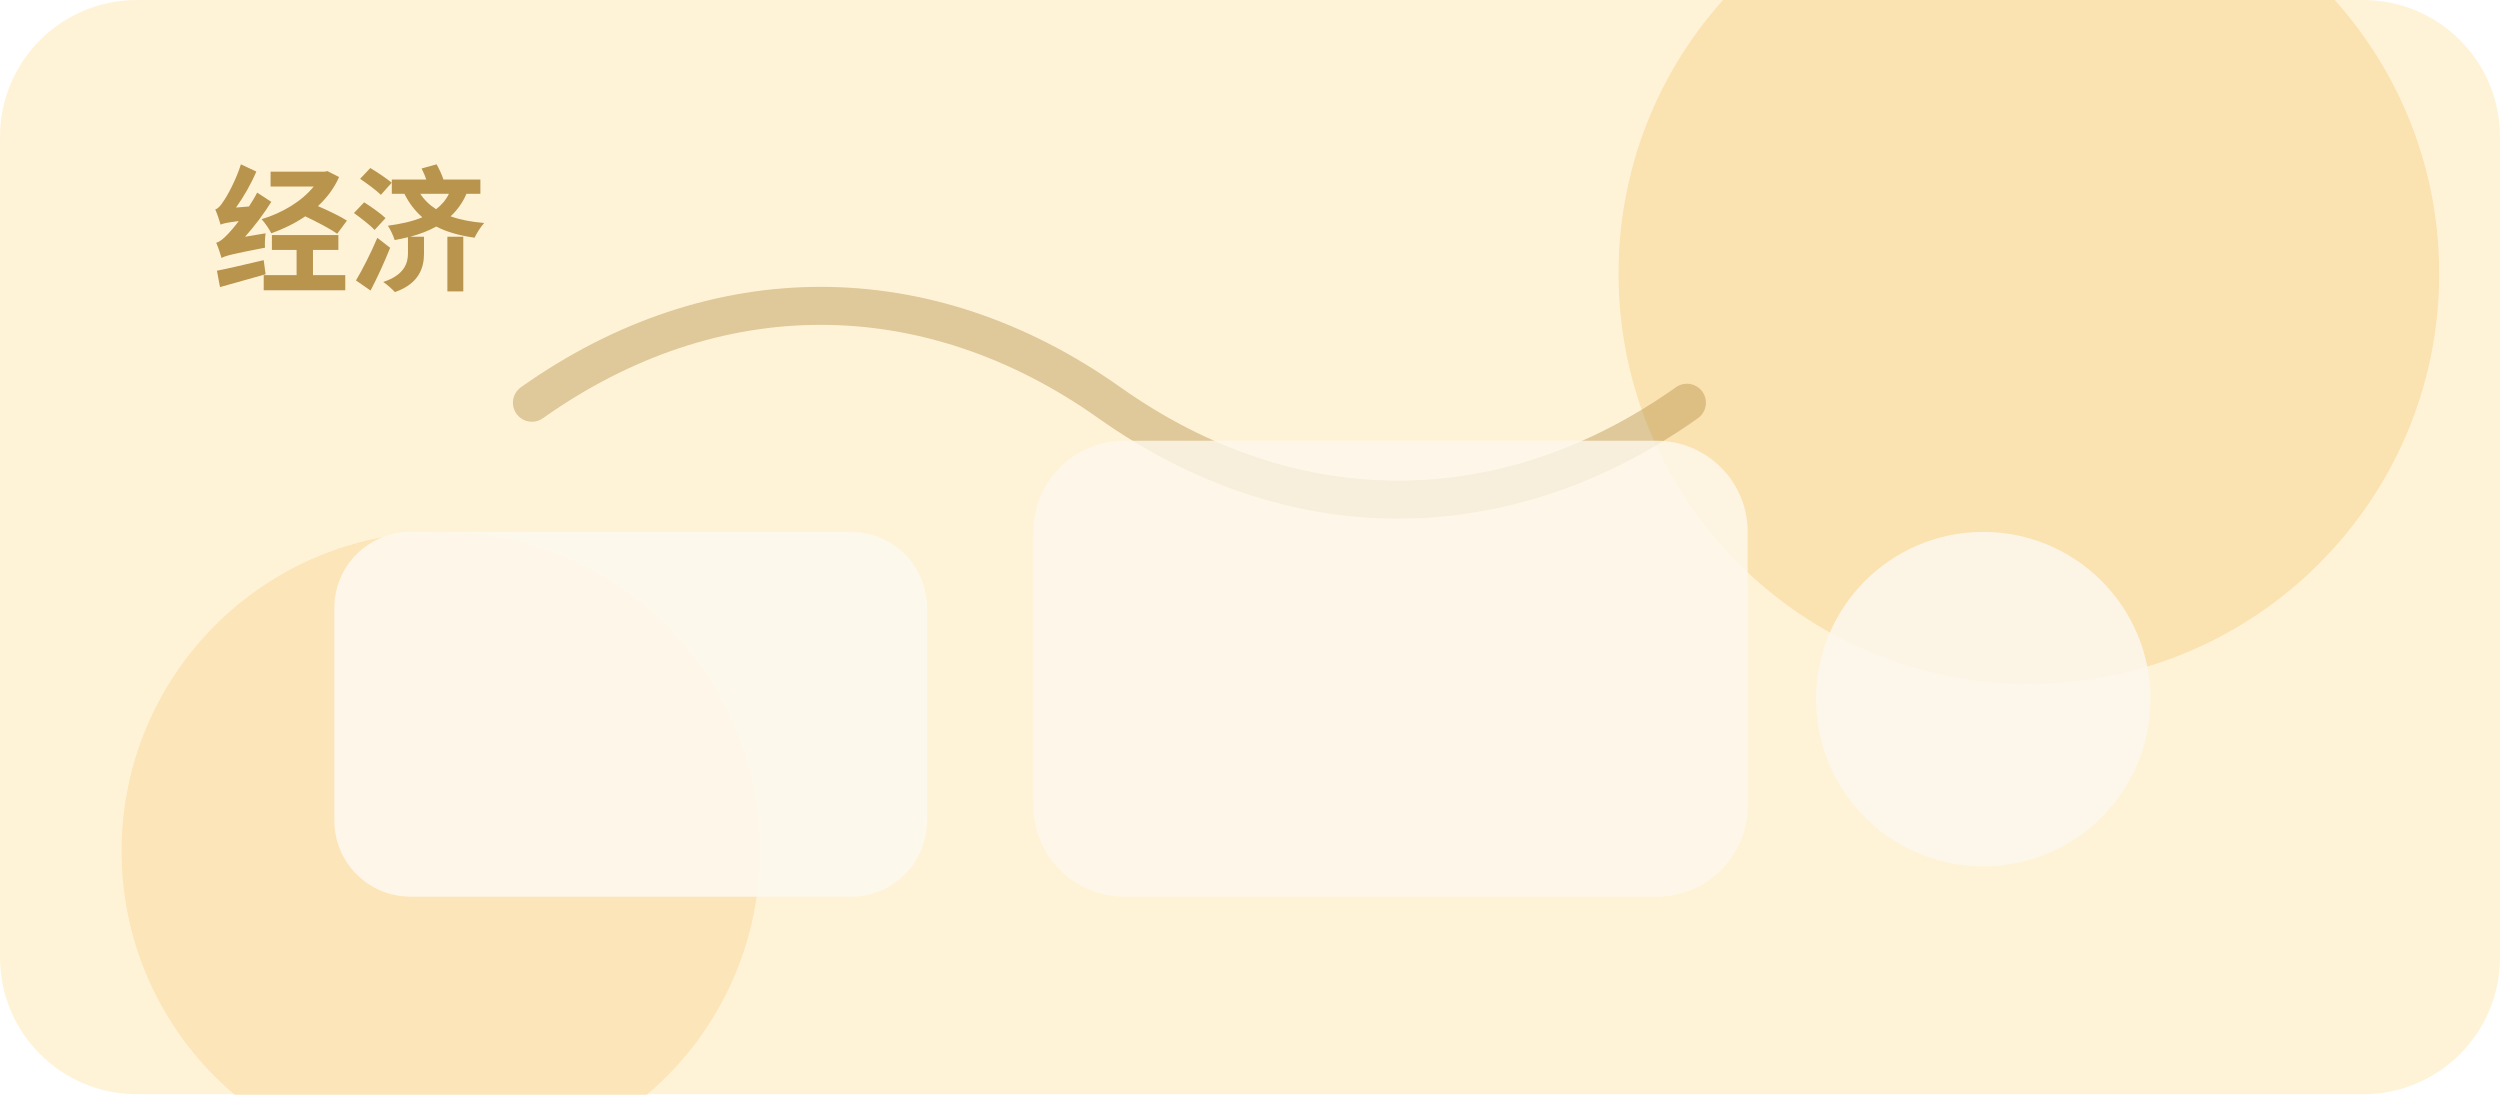
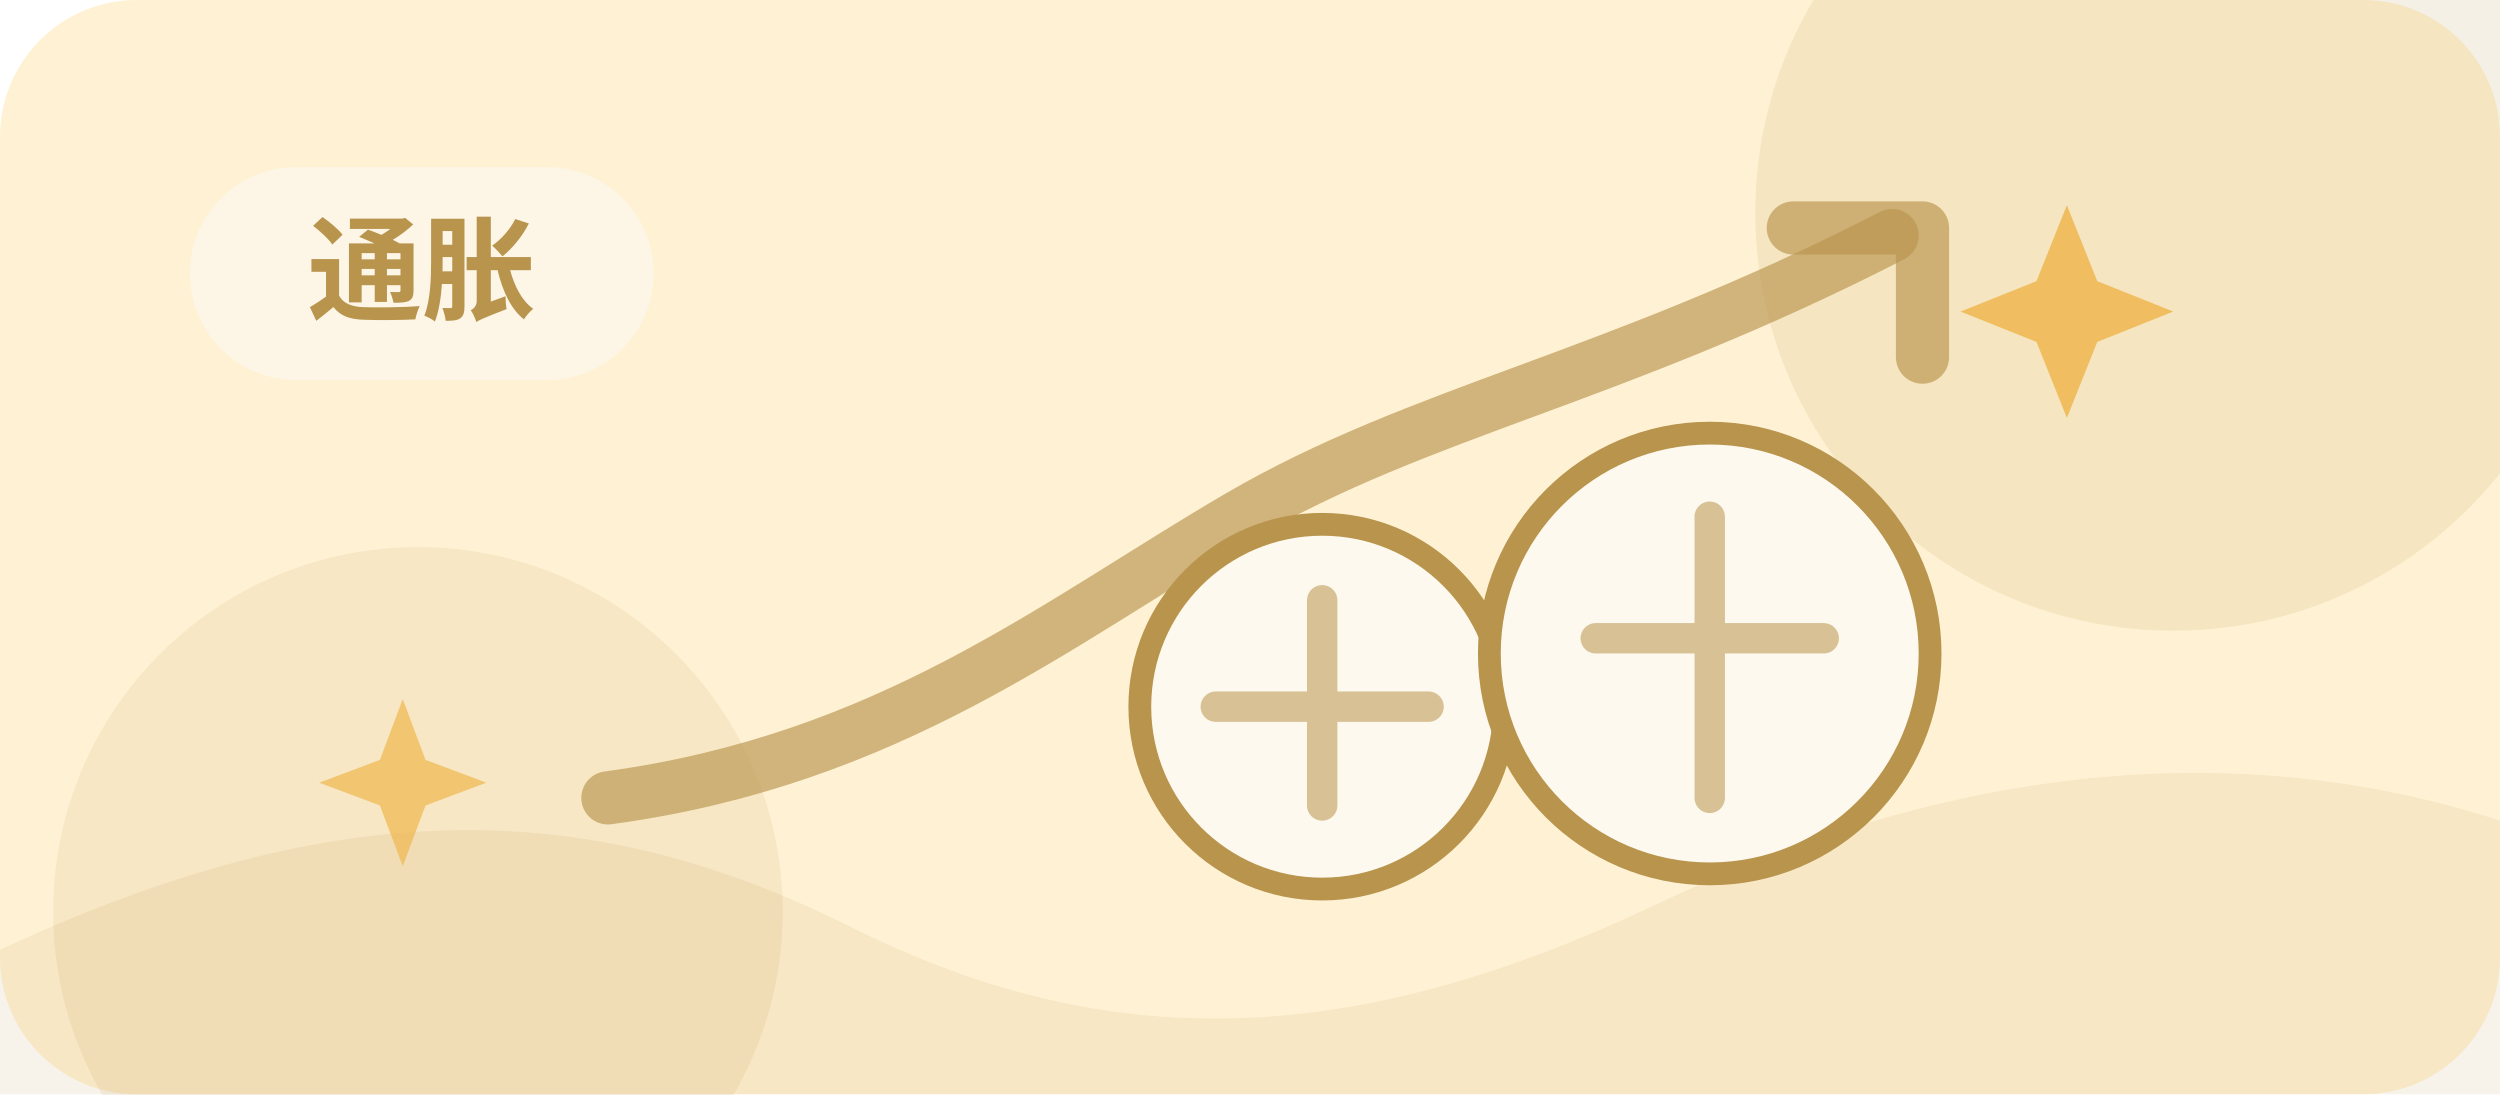
<svg xmlns="http://www.w3.org/2000/svg" width="329" height="144" viewBox="0 0 329 144" fill="none">
-   <rect width="329" height="144" rx="18" fill="#FFF3D7" />
-   <circle cx="267" cy="36" r="54" fill="#F4C774" fill-opacity="0.38" />
-   <circle cx="58" cy="112" r="42" fill="#F4C774" fill-opacity="0.32" />
-   <path d="M70 53C94 36 122 36 146 53C170 70 198 70 222 53" stroke="#B8944D" stroke-width="5" stroke-linecap="round" opacity="0.45" />
-   <rect x="44" y="70" width="78" height="48" rx="10" fill="#FDF9EE" fill-opacity="0.9" />
-   <rect x="136" y="58" width="94" height="60" rx="12" fill="#FDF9EE" fill-opacity="0.78" />
-   <circle cx="261" cy="92" r="22" fill="#FDF9EE" fill-opacity="0.86" />
-   <text x="28" y="37" fill="#B8944D" font-family="Arial, sans-serif" font-size="18" font-weight="700">经济</text>
+   <rect width="329" height="144" rx="18" fill="#FFF2D4" />
+   <circle cx="286" cy="28" r="55" fill="#B8944D" fill-opacity="0.14" />
+   <circle cx="55" cy="120" r="48" fill="#B8944D" fill-opacity="0.12" />
+   <path d="M0 125C45 104 78 105 112 122C146 139 178 138 218 119C254 102 292 96 329 108V144H0V125Z" fill="#B8944D" fill-opacity="0.12" />
+   <rect x="25" y="22" width="61" height="28" rx="14" fill="#FDF9EE" fill-opacity="0.72" />
+   <text x="55.5" y="41" text-anchor="middle" fill="#B8944D" font-family="-apple-system, BlinkMacSystemFont, 'PingFang SC', 'Hiragino Sans GB', Arial, sans-serif" font-size="15" font-weight="700">通胀</text>
+   <path d="M80 105C117 100 139 82 163 68C187 54 212 50 249 31" stroke="#B8944D" stroke-width="7" stroke-linecap="round" opacity="0.65" />
+   <path d="M236 30H253V47" stroke="#B8944D" stroke-width="7" stroke-linecap="round" stroke-linejoin="round" opacity="0.65" />
+   <circle cx="174" cy="93" r="24" fill="#FDF9EE" stroke="#B8944D" stroke-width="3" />
+   <circle cx="225" cy="86" r="29" fill="#FDF9EE" stroke="#B8944D" stroke-width="3" />
+   <path d="M174 79V106M160 93H188M225 68V105M210 84H240" stroke="#B8944D" stroke-width="4" stroke-linecap="round" opacity="0.55" />
+   <path d="M272 27L276 37L286 41L276 45L272 55L268 45L258 41L268 37L272 27Z" fill="#F0B955" opacity="0.9" />
+   <path d="M53 92L56 100L64 103L56 106L53 114L50 106L42 103L50 100L53 92Z" fill="#F0B955" opacity="0.75" />
</svg>
